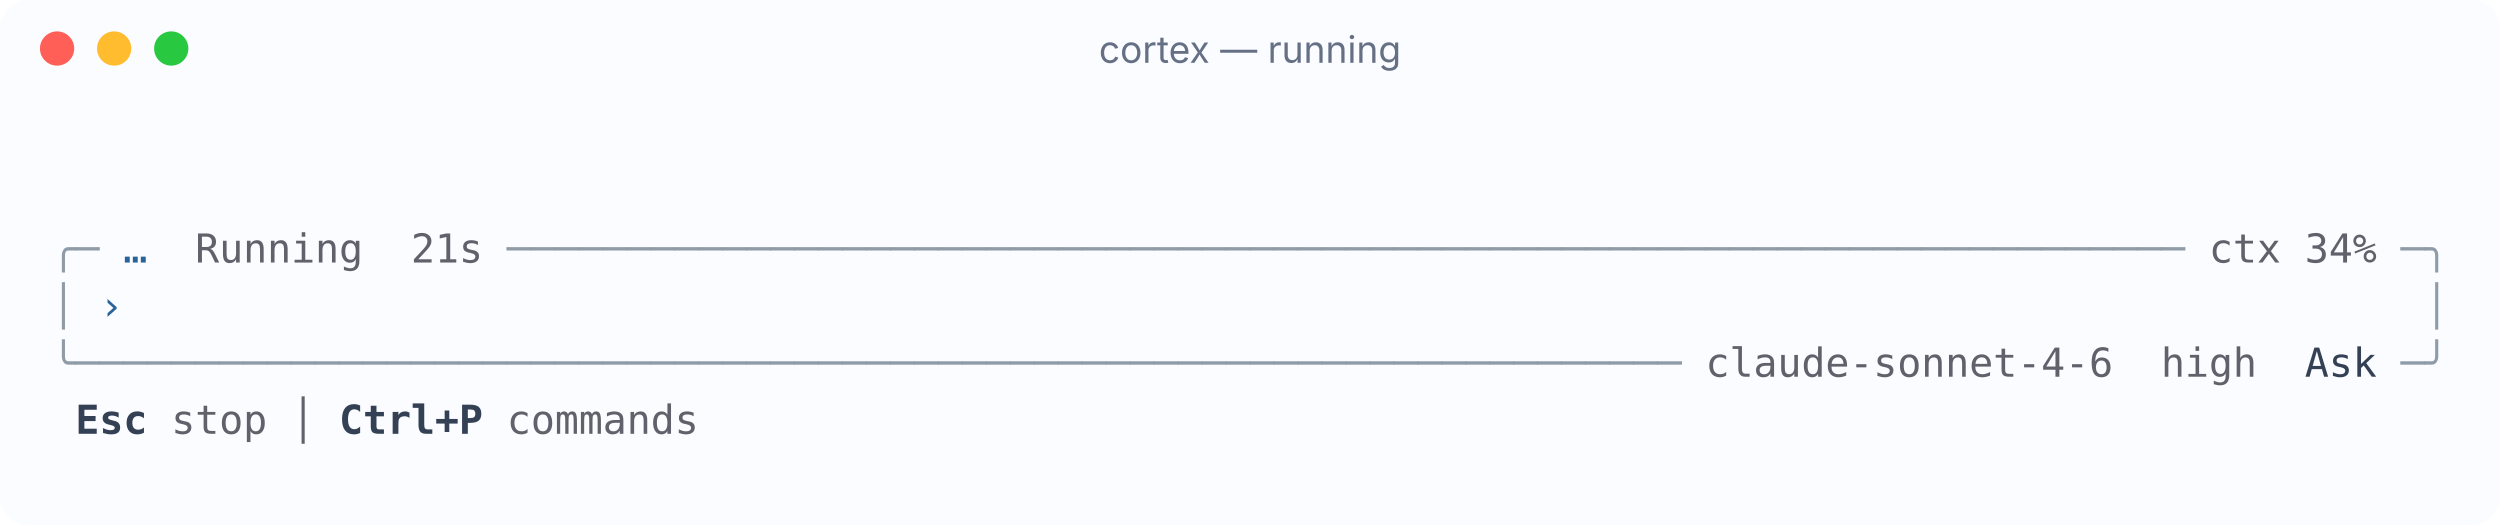
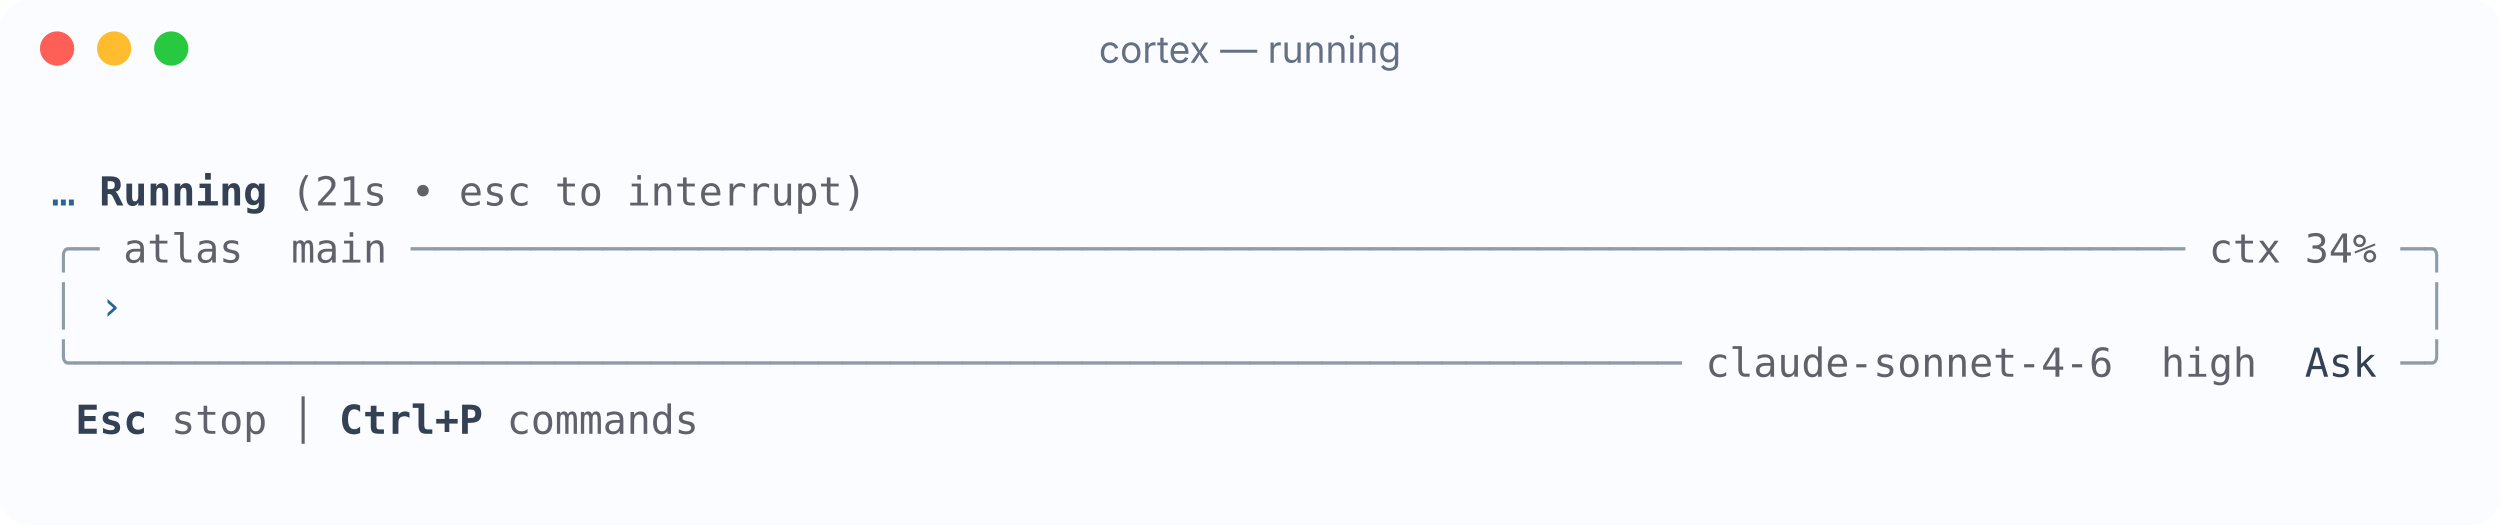
<svg xmlns="http://www.w3.org/2000/svg" width="876" height="184" viewBox="0 0 876 184" role="img" aria-label="cortex — running">
  <rect width="876" height="184" rx="10" fill="#fbfcff" />
  <circle cx="20" cy="17" r="6" fill="#ff5f57" />
  <circle cx="40" cy="17" r="6" fill="#febc2e" />
  <circle cx="60" cy="17" r="6" fill="#28c840" />
  <text x="438" y="22" text-anchor="middle" fill="#667085" font-family="-apple-system, Segoe UI, sans-serif" font-size="13">cortex — running</text>
  <g font-family="'SF Mono', Menlo, Consolas, 'DejaVu Sans Mono', 'PingFang SC', 'Noto Sans Mono CJK SC', monospace" font-size="14" xml:space="preserve">
+     <text x="18" y="72" fill="#28649a">…</text>
+     <text x="34.8" y="72" fill="#344054" font-weight="700">R</text>
+     <text x="43.2" y="72" fill="#344054" font-weight="700">u</text>
+     <text x="51.6" y="72" fill="#344054" font-weight="700">n</text>
+     <text x="60" y="72" fill="#344054" font-weight="700">n</text>
+     <text x="68.4" y="72" fill="#344054" font-weight="700">i</text>
+     <text x="76.8" y="72" fill="#344054" font-weight="700">n</text>
+     <text x="85.2" y="72" fill="#344054" font-weight="700">g</text>
+     <text x="102" y="72" fill="#61616b">(</text>
+     <text x="110.4" y="72" fill="#61616b">2</text>
+     <text x="118.8" y="72" fill="#61616b">1</text>
+     <text x="127.2" y="72" fill="#61616b">s</text>
+     <text x="144" y="72" fill="#61616b">•</text>
+     <text x="160.8" y="72" fill="#61616b">e</text>
+     <text x="169.2" y="72" fill="#61616b">s</text>
+     <text x="177.6" y="72" fill="#61616b">c</text>
+     <text x="194.4" y="72" fill="#61616b">t</text>
+     <text x="202.8" y="72" fill="#61616b">o</text>
+     <text x="219.6" y="72" fill="#61616b">i</text>
+     <text x="228" y="72" fill="#61616b">n</text>
+     <text x="236.4" y="72" fill="#61616b">t</text>
+     <text x="244.8" y="72" fill="#61616b">e</text>
+     <text x="253.2" y="72" fill="#61616b">r</text>
+     <text x="261.6" y="72" fill="#61616b">r</text>
+     <text x="270" y="72" fill="#61616b">u</text>
+     <text x="278.4" y="72" fill="#61616b">p</text>
+     <text x="286.8" y="72" fill="#61616b">t</text>
+     <text x="295.2" y="72" fill="#61616b">)</text>
    <text x="18" y="92" fill="#8f9ba7">╭</text>
    <text x="26.4" y="92" fill="#8f9ba7">─</text>
-     <text x="43.2" y="92" fill="#28649a">…</text>
-     <text x="68.4" y="92" fill="#61616b">R</text>
-     <text x="76.8" y="92" fill="#61616b">u</text>
-     <text x="85.2" y="92" fill="#61616b">n</text>
-     <text x="93.6" y="92" fill="#61616b">n</text>
-     <text x="102" y="92" fill="#61616b">i</text>
-     <text x="110.4" y="92" fill="#61616b">n</text>
-     <text x="118.8" y="92" fill="#61616b">g</text>
-     <text x="144" y="92" fill="#61616b">2</text>
-     <text x="152.4" y="92" fill="#61616b">1</text>
-     <text x="160.8" y="92" fill="#61616b">s</text>
+     <text x="43.2" y="92" fill="#61616b">a</text>
+     <text x="51.6" y="92" fill="#61616b">t</text>
+     <text x="60" y="92" fill="#61616b">l</text>
+     <text x="68.4" y="92" fill="#61616b">a</text>
+     <text x="76.8" y="92" fill="#61616b">s</text>
+     <text x="102" y="92" fill="#61616b">m</text>
+     <text x="110.4" y="92" fill="#61616b">a</text>
+     <text x="118.8" y="92" fill="#61616b">i</text>
+     <text x="127.2" y="92" fill="#61616b">n</text>
+     <text x="144" y="92" fill="#8f9ba7">─</text>
+     <text x="152.4" y="92" fill="#8f9ba7">─</text>
+     <text x="160.8" y="92" fill="#8f9ba7">─</text>
+     <text x="169.2" y="92" fill="#8f9ba7">─</text>
    <text x="177.6" y="92" fill="#8f9ba7">─</text>
    <text x="186" y="92" fill="#8f9ba7">─</text>
    <text x="194.4" y="92" fill="#8f9ba7">─</text>
    <text x="202.8" y="92" fill="#8f9ba7">─</text>
    <text x="211.2" y="92" fill="#8f9ba7">─</text>
    <text x="219.6" y="92" fill="#8f9ba7">─</text>
    <text x="228" y="92" fill="#8f9ba7">─</text>
    <text x="236.4" y="92" fill="#8f9ba7">─</text>
    <text x="244.8" y="92" fill="#8f9ba7">─</text>
    <text x="253.2" y="92" fill="#8f9ba7">─</text>
    <text x="261.6" y="92" fill="#8f9ba7">─</text>
    <text x="270" y="92" fill="#8f9ba7">─</text>
    <text x="278.4" y="92" fill="#8f9ba7">─</text>
    <text x="286.8" y="92" fill="#8f9ba7">─</text>
    <text x="295.2" y="92" fill="#8f9ba7">─</text>
    <text x="303.6" y="92" fill="#8f9ba7">─</text>
    <text x="312" y="92" fill="#8f9ba7">─</text>
    <text x="320.4" y="92" fill="#8f9ba7">─</text>
    <text x="328.8" y="92" fill="#8f9ba7">─</text>
    <text x="337.2" y="92" fill="#8f9ba7">─</text>
    <text x="345.6" y="92" fill="#8f9ba7">─</text>
    <text x="354" y="92" fill="#8f9ba7">─</text>
    <text x="362.4" y="92" fill="#8f9ba7">─</text>
    <text x="370.8" y="92" fill="#8f9ba7">─</text>
    <text x="379.2" y="92" fill="#8f9ba7">─</text>
    <text x="387.6" y="92" fill="#8f9ba7">─</text>
    <text x="396" y="92" fill="#8f9ba7">─</text>
    <text x="404.4" y="92" fill="#8f9ba7">─</text>
    <text x="412.8" y="92" fill="#8f9ba7">─</text>
    <text x="421.2" y="92" fill="#8f9ba7">─</text>
    <text x="429.6" y="92" fill="#8f9ba7">─</text>
    <text x="438" y="92" fill="#8f9ba7">─</text>
    <text x="446.4" y="92" fill="#8f9ba7">─</text>
    <text x="454.8" y="92" fill="#8f9ba7">─</text>
    <text x="463.2" y="92" fill="#8f9ba7">─</text>
    <text x="471.6" y="92" fill="#8f9ba7">─</text>
    <text x="480" y="92" fill="#8f9ba7">─</text>
    <text x="488.4" y="92" fill="#8f9ba7">─</text>
    <text x="496.8" y="92" fill="#8f9ba7">─</text>
    <text x="505.2" y="92" fill="#8f9ba7">─</text>
    <text x="513.6" y="92" fill="#8f9ba7">─</text>
    <text x="522" y="92" fill="#8f9ba7">─</text>
    <text x="530.4" y="92" fill="#8f9ba7">─</text>
    <text x="538.8" y="92" fill="#8f9ba7">─</text>
    <text x="547.2" y="92" fill="#8f9ba7">─</text>
    <text x="555.6" y="92" fill="#8f9ba7">─</text>
    <text x="564" y="92" fill="#8f9ba7">─</text>
    <text x="572.4" y="92" fill="#8f9ba7">─</text>
    <text x="580.8" y="92" fill="#8f9ba7">─</text>
    <text x="589.2" y="92" fill="#8f9ba7">─</text>
    <text x="597.6" y="92" fill="#8f9ba7">─</text>
    <text x="606" y="92" fill="#8f9ba7">─</text>
    <text x="614.4" y="92" fill="#8f9ba7">─</text>
    <text x="622.8" y="92" fill="#8f9ba7">─</text>
    <text x="631.2" y="92" fill="#8f9ba7">─</text>
    <text x="639.6" y="92" fill="#8f9ba7">─</text>
    <text x="648" y="92" fill="#8f9ba7">─</text>
    <text x="656.4" y="92" fill="#8f9ba7">─</text>
    <text x="664.8" y="92" fill="#8f9ba7">─</text>
    <text x="673.2" y="92" fill="#8f9ba7">─</text>
    <text x="681.6" y="92" fill="#8f9ba7">─</text>
    <text x="690" y="92" fill="#8f9ba7">─</text>
    <text x="698.4" y="92" fill="#8f9ba7">─</text>
    <text x="706.8" y="92" fill="#8f9ba7">─</text>
    <text x="715.2" y="92" fill="#8f9ba7">─</text>
    <text x="723.6" y="92" fill="#8f9ba7">─</text>
    <text x="732" y="92" fill="#8f9ba7">─</text>
    <text x="740.4" y="92" fill="#8f9ba7">─</text>
    <text x="748.8" y="92" fill="#8f9ba7">─</text>
    <text x="757.2" y="92" fill="#8f9ba7">─</text>
    <text x="774" y="92" fill="#61616b">c</text>
    <text x="782.4" y="92" fill="#61616b">t</text>
    <text x="790.8" y="92" fill="#61616b">x</text>
    <text x="807.6" y="92" fill="#61616b">3</text>
    <text x="816" y="92" fill="#61616b">4</text>
    <text x="824.4" y="92" fill="#61616b">%</text>
    <text x="841.2" y="92" fill="#8f9ba7">─</text>
    <text x="849.6" y="92" fill="#8f9ba7">╮</text>
    <text x="18" y="112" fill="#8f9ba7">│</text>
    <text x="34.8" y="112" fill="#28649a">›</text>
    <text x="849.6" y="112" fill="#8f9ba7">│</text>
    <text x="18" y="132" fill="#8f9ba7">╰</text>
    <text x="26.4" y="132" fill="#8f9ba7">─</text>
    <text x="34.8" y="132" fill="#8f9ba7">─</text>
    <text x="43.2" y="132" fill="#8f9ba7">─</text>
    <text x="51.6" y="132" fill="#8f9ba7">─</text>
    <text x="60" y="132" fill="#8f9ba7">─</text>
    <text x="68.4" y="132" fill="#8f9ba7">─</text>
    <text x="76.8" y="132" fill="#8f9ba7">─</text>
    <text x="85.2" y="132" fill="#8f9ba7">─</text>
    <text x="93.6" y="132" fill="#8f9ba7">─</text>
    <text x="102" y="132" fill="#8f9ba7">─</text>
    <text x="110.4" y="132" fill="#8f9ba7">─</text>
    <text x="118.8" y="132" fill="#8f9ba7">─</text>
    <text x="127.2" y="132" fill="#8f9ba7">─</text>
    <text x="135.6" y="132" fill="#8f9ba7">─</text>
    <text x="144" y="132" fill="#8f9ba7">─</text>
    <text x="152.4" y="132" fill="#8f9ba7">─</text>
    <text x="160.8" y="132" fill="#8f9ba7">─</text>
    <text x="169.2" y="132" fill="#8f9ba7">─</text>
    <text x="177.6" y="132" fill="#8f9ba7">─</text>
    <text x="186" y="132" fill="#8f9ba7">─</text>
    <text x="194.4" y="132" fill="#8f9ba7">─</text>
    <text x="202.8" y="132" fill="#8f9ba7">─</text>
    <text x="211.2" y="132" fill="#8f9ba7">─</text>
    <text x="219.6" y="132" fill="#8f9ba7">─</text>
    <text x="228" y="132" fill="#8f9ba7">─</text>
    <text x="236.4" y="132" fill="#8f9ba7">─</text>
    <text x="244.8" y="132" fill="#8f9ba7">─</text>
    <text x="253.2" y="132" fill="#8f9ba7">─</text>
    <text x="261.6" y="132" fill="#8f9ba7">─</text>
    <text x="270" y="132" fill="#8f9ba7">─</text>
    <text x="278.4" y="132" fill="#8f9ba7">─</text>
    <text x="286.8" y="132" fill="#8f9ba7">─</text>
    <text x="295.2" y="132" fill="#8f9ba7">─</text>
    <text x="303.6" y="132" fill="#8f9ba7">─</text>
    <text x="312" y="132" fill="#8f9ba7">─</text>
    <text x="320.4" y="132" fill="#8f9ba7">─</text>
    <text x="328.8" y="132" fill="#8f9ba7">─</text>
    <text x="337.2" y="132" fill="#8f9ba7">─</text>
    <text x="345.6" y="132" fill="#8f9ba7">─</text>
    <text x="354" y="132" fill="#8f9ba7">─</text>
    <text x="362.4" y="132" fill="#8f9ba7">─</text>
    <text x="370.8" y="132" fill="#8f9ba7">─</text>
    <text x="379.2" y="132" fill="#8f9ba7">─</text>
    <text x="387.6" y="132" fill="#8f9ba7">─</text>
    <text x="396" y="132" fill="#8f9ba7">─</text>
    <text x="404.4" y="132" fill="#8f9ba7">─</text>
    <text x="412.8" y="132" fill="#8f9ba7">─</text>
    <text x="421.2" y="132" fill="#8f9ba7">─</text>
    <text x="429.6" y="132" fill="#8f9ba7">─</text>
    <text x="438" y="132" fill="#8f9ba7">─</text>
    <text x="446.4" y="132" fill="#8f9ba7">─</text>
    <text x="454.8" y="132" fill="#8f9ba7">─</text>
    <text x="463.2" y="132" fill="#8f9ba7">─</text>
    <text x="471.6" y="132" fill="#8f9ba7">─</text>
    <text x="480" y="132" fill="#8f9ba7">─</text>
    <text x="488.4" y="132" fill="#8f9ba7">─</text>
    <text x="496.8" y="132" fill="#8f9ba7">─</text>
    <text x="505.2" y="132" fill="#8f9ba7">─</text>
    <text x="513.6" y="132" fill="#8f9ba7">─</text>
    <text x="522" y="132" fill="#8f9ba7">─</text>
    <text x="530.4" y="132" fill="#8f9ba7">─</text>
    <text x="538.8" y="132" fill="#8f9ba7">─</text>
    <text x="547.2" y="132" fill="#8f9ba7">─</text>
    <text x="555.6" y="132" fill="#8f9ba7">─</text>
    <text x="564" y="132" fill="#8f9ba7">─</text>
    <text x="572.4" y="132" fill="#8f9ba7">─</text>
    <text x="580.8" y="132" fill="#8f9ba7">─</text>
    <text x="597.6" y="132" fill="#61616b">c</text>
    <text x="606" y="132" fill="#61616b">l</text>
    <text x="614.4" y="132" fill="#61616b">a</text>
    <text x="622.8" y="132" fill="#61616b">u</text>
    <text x="631.2" y="132" fill="#61616b">d</text>
    <text x="639.6" y="132" fill="#61616b">e</text>
    <text x="648" y="132" fill="#61616b">-</text>
    <text x="656.4" y="132" fill="#61616b">s</text>
    <text x="664.8" y="132" fill="#61616b">o</text>
    <text x="673.2" y="132" fill="#61616b">n</text>
    <text x="681.6" y="132" fill="#61616b">n</text>
    <text x="690" y="132" fill="#61616b">e</text>
    <text x="698.4" y="132" fill="#61616b">t</text>
    <text x="706.8" y="132" fill="#61616b">-</text>
    <text x="715.2" y="132" fill="#61616b">4</text>
    <text x="723.6" y="132" fill="#61616b">-</text>
    <text x="732" y="132" fill="#61616b">6</text>
    <text x="757.2" y="132" fill="#61616b">h</text>
    <text x="765.6" y="132" fill="#61616b">i</text>
    <text x="774" y="132" fill="#61616b">g</text>
    <text x="782.4" y="132" fill="#61616b">h</text>
    <text x="807.6" y="132" fill="#344054">A</text>
    <text x="816" y="132" fill="#344054">s</text>
    <text x="824.4" y="132" fill="#344054">k</text>
    <text x="841.2" y="132" fill="#8f9ba7">─</text>
    <text x="849.6" y="132" fill="#8f9ba7">╯</text>
    <text x="26.4" y="152" fill="#344054" font-weight="700">E</text>
    <text x="34.8" y="152" fill="#344054" font-weight="700">s</text>
    <text x="43.2" y="152" fill="#344054" font-weight="700">c</text>
    <text x="60" y="152" fill="#61616b">s</text>
    <text x="68.4" y="152" fill="#61616b">t</text>
    <text x="76.8" y="152" fill="#61616b">o</text>
    <text x="85.2" y="152" fill="#61616b">p</text>
    <text x="102" y="152" fill="#61616b">│</text>
    <text x="118.8" y="152" fill="#344054" font-weight="700">C</text>
    <text x="127.2" y="152" fill="#344054" font-weight="700">t</text>
    <text x="135.6" y="152" fill="#344054" font-weight="700">r</text>
    <text x="144" y="152" fill="#344054" font-weight="700">l</text>
    <text x="152.4" y="152" fill="#344054" font-weight="700">+</text>
    <text x="160.8" y="152" fill="#344054" font-weight="700">P</text>
    <text x="177.6" y="152" fill="#61616b">c</text>
    <text x="186" y="152" fill="#61616b">o</text>
    <text x="194.4" y="152" fill="#61616b">m</text>
    <text x="202.8" y="152" fill="#61616b">m</text>
    <text x="211.2" y="152" fill="#61616b">a</text>
    <text x="219.6" y="152" fill="#61616b">n</text>
    <text x="228" y="152" fill="#61616b">d</text>
    <text x="236.4" y="152" fill="#61616b">s</text>
  </g>
</svg>
